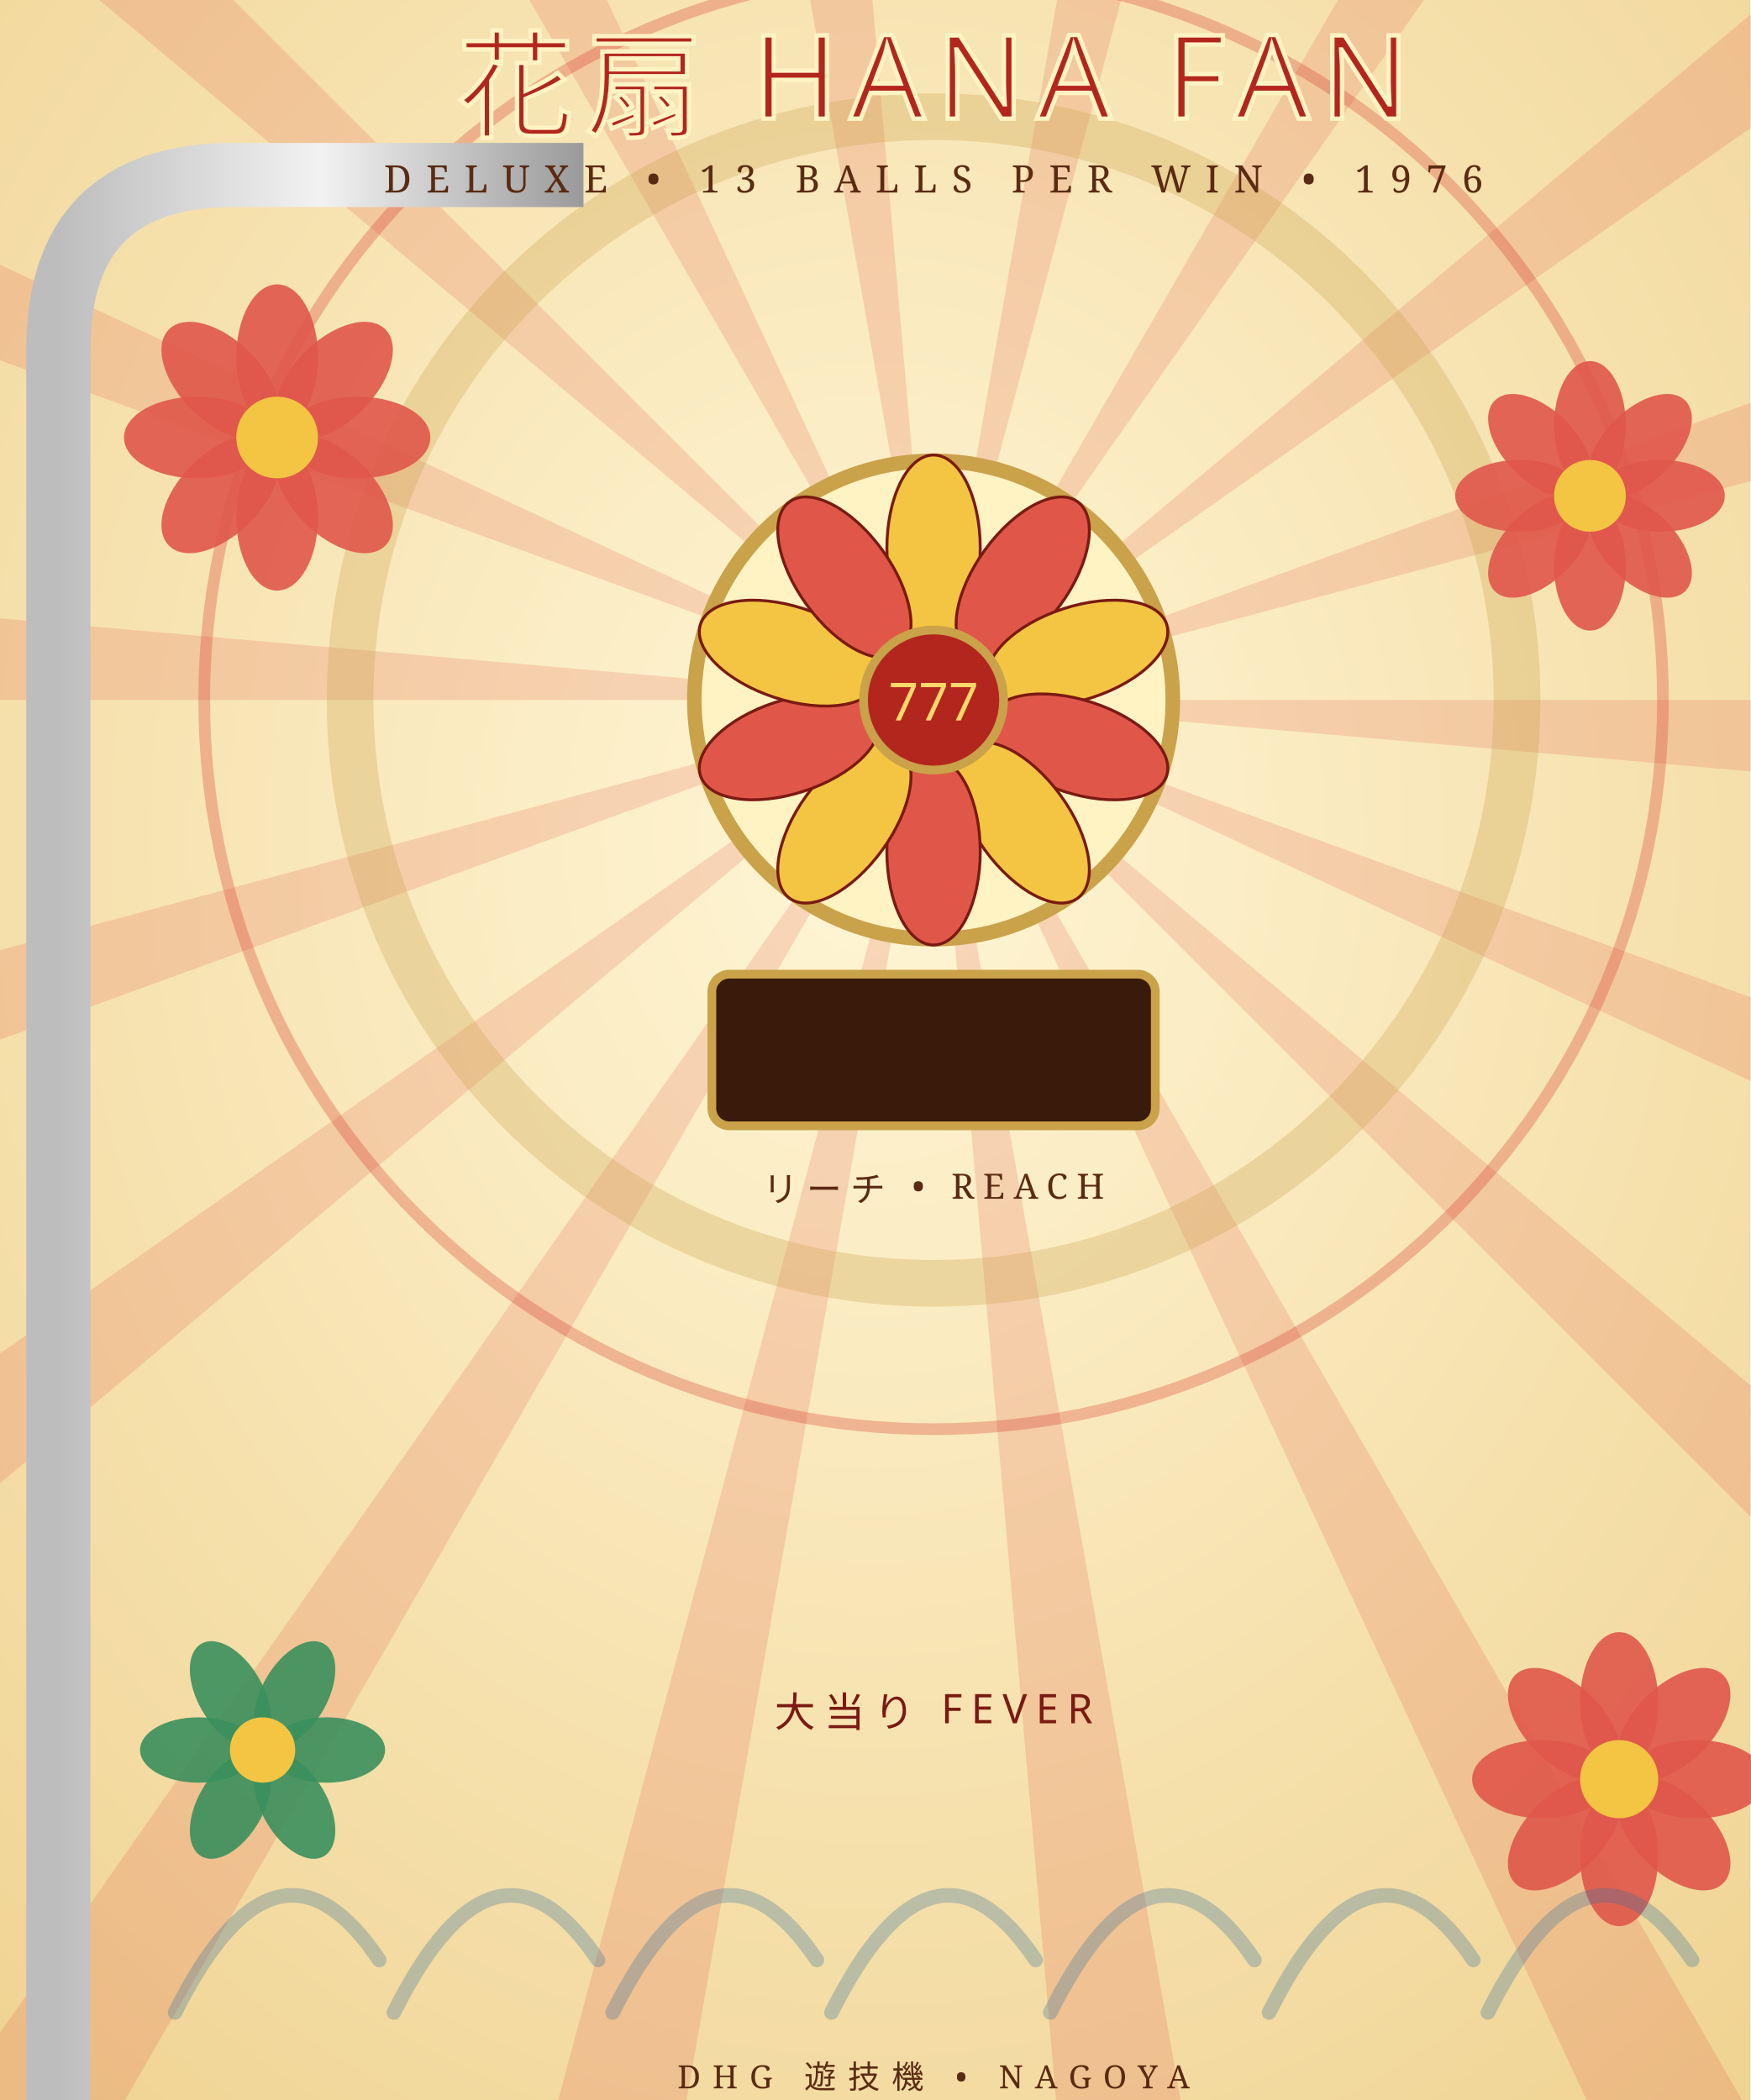
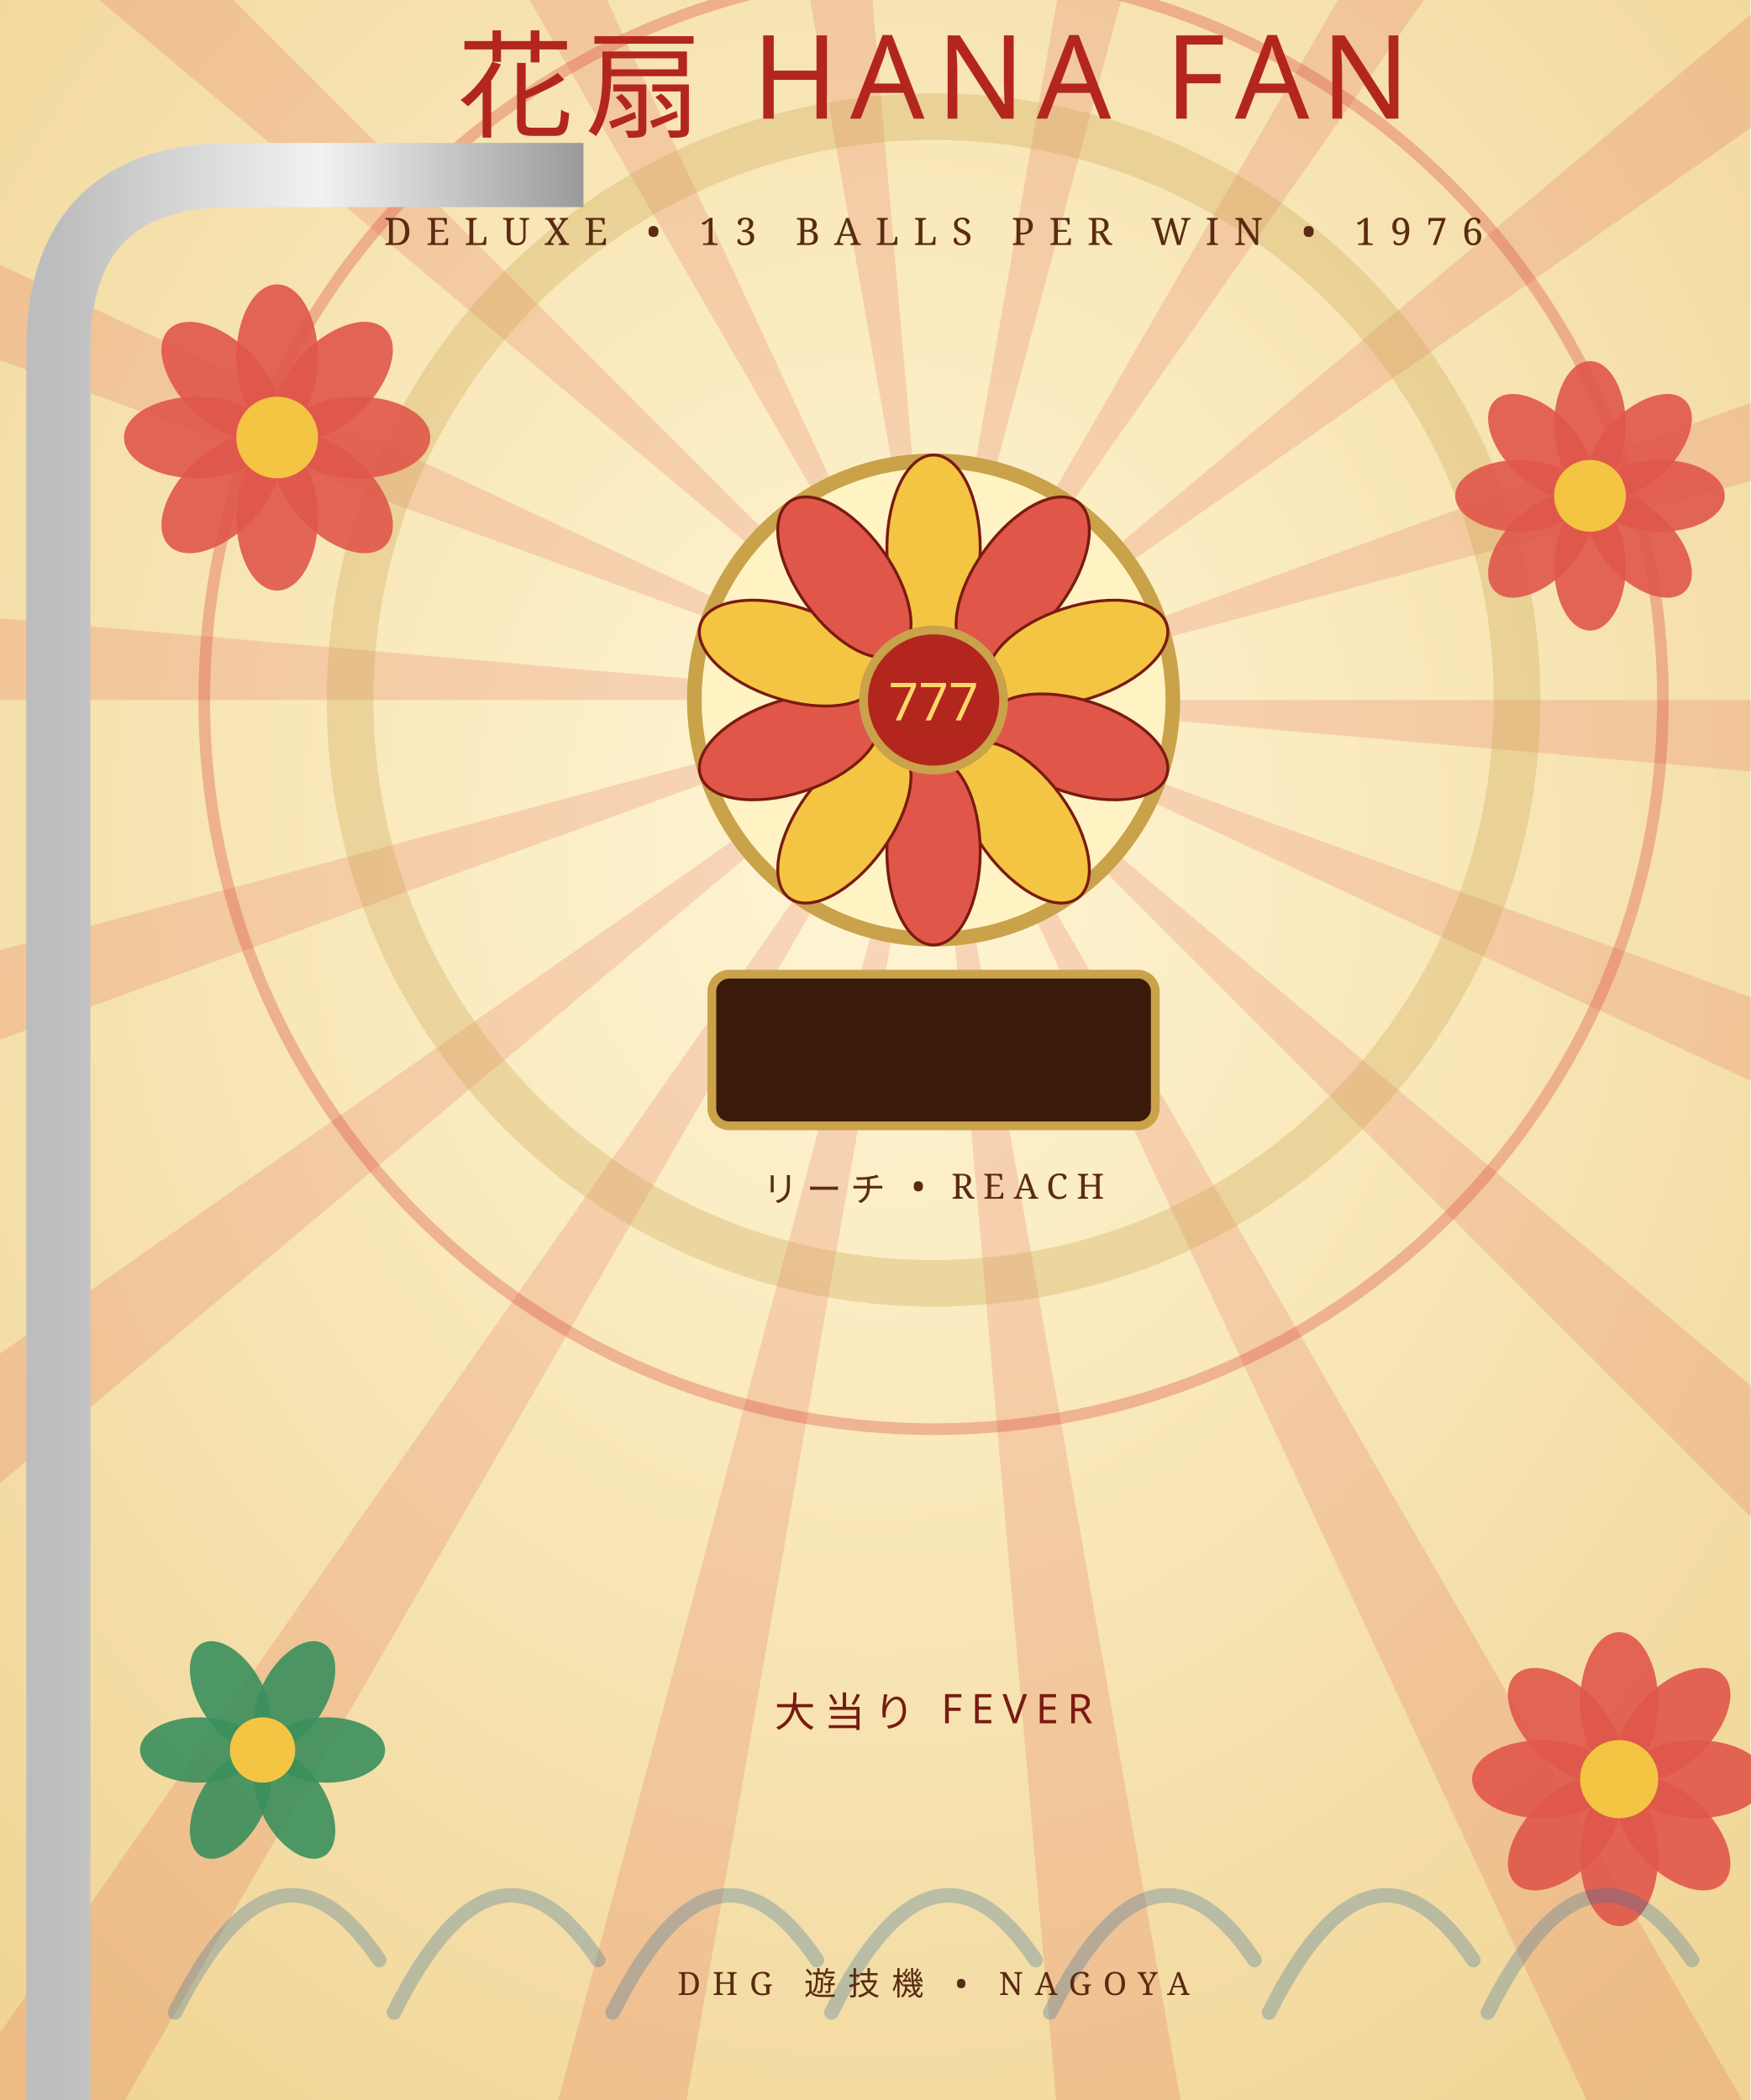
<svg xmlns="http://www.w3.org/2000/svg" viewBox="0 0 600 720" width="600" height="720">
  <defs>
    <radialGradient id="cel" cx="50%" cy="40%" r="75%">
      <stop offset="0" stop-color="#fff6d6" />
      <stop offset="1" stop-color="#f0d494" />
    </radialGradient>
    <linearGradient id="rail" x1="0" y1="0" x2="1" y2="0">
      <stop offset="0" stop-color="#bdbdbd" />
      <stop offset=".5" stop-color="#f2f2f2" />
      <stop offset="1" stop-color="#9a9a9a" />
    </linearGradient>
  </defs>
  <rect width="600" height="720" fill="url(#cel)" />
  <path d="M380.0 240.0 L1020.0 240.0 L1017.3 301.0 L379.8 245.2Z" fill="#d8352b" opacity="0.16" />
  <path d="M376.4 260.5 L977.8 479.4 L954.4 535.8 L374.4 265.4Z" fill="#d8352b" opacity="0.16" />
  <path d="M366.0 278.6 L856.2 690.0 L815.0 735.0 L362.4 282.4Z" fill="#d8352b" opacity="0.16" />
  <path d="M350.0 292.0 L670.0 846.2 L615.8 874.4 L345.4 294.4Z" fill="#d8352b" opacity="0.16" />
  <path d="M330.4 299.1 L441.6 929.4 L381.0 937.3 L325.2 299.8Z" fill="#d8352b" opacity="0.16" />
  <path d="M309.6 299.1 L198.4 929.4 L138.8 916.1 L304.5 298.0Z" fill="#d8352b" opacity="0.16" />
  <path d="M290.0 292.0 L-30.0 846.2 L-81.5 813.4 L285.6 289.1Z" fill="#d8352b" opacity="0.16" />
  <path d="M274.0 278.6 L-216.2 690.0 L-253.4 641.5 L270.9 274.4Z" fill="#d8352b" opacity="0.16" />
  <path d="M263.6 260.5 L-337.8 479.4 L-356.1 421.2 L262.0 255.5Z" fill="#d8352b" opacity="0.16" />
  <path d="M260.0 240.0 L-380.0 240.0 L-377.3 179.0 L260.2 234.8Z" fill="#d8352b" opacity="0.16" />
  <path d="M263.6 219.5 L-337.8 0.6 L-314.4 -55.8 L265.6 214.6Z" fill="#d8352b" opacity="0.16" />
  <path d="M274.0 201.4 L-216.2 -210.0 L-175.0 -255.0 L277.6 197.6Z" fill="#d8352b" opacity="0.16" />
  <path d="M290.0 188.0 L-30.0 -366.2 L24.2 -394.4 L294.6 185.6Z" fill="#d8352b" opacity="0.16" />
  <path d="M309.6 180.9 L198.4 -449.4 L259.0 -457.3 L314.8 180.2Z" fill="#d8352b" opacity="0.16" />
  <path d="M330.4 180.9 L441.6 -449.4 L501.2 -436.1 L335.5 182.0Z" fill="#d8352b" opacity="0.16" />
  <path d="M350.0 188.0 L670.0 -366.2 L721.5 -333.4 L354.4 190.9Z" fill="#d8352b" opacity="0.16" />
  <path d="M366.0 201.4 L856.2 -210.0 L893.4 -161.5 L369.1 205.6Z" fill="#d8352b" opacity="0.16" />
  <path d="M376.4 219.5 L977.8 0.6 L996.1 58.8 L378.0 224.5Z" fill="#d8352b" opacity="0.16" />
  <circle cx="320" cy="240" r="200" fill="none" stroke="#c9a24a" stroke-width="16" opacity=".3" />
  <circle cx="320" cy="240" r="250" fill="none" stroke="#d8352b" stroke-width="4" opacity=".3" />
  <ellipse cx="122.5" cy="150.0" rx="25.0" ry="14.0" transform="rotate(0 122.5 150.0)" fill="#e0574a" opacity=".9" />
  <ellipse cx="114.4" cy="169.4" rx="25.0" ry="14.0" transform="rotate(45 114.4 169.4)" fill="#e0574a" opacity=".9" />
  <ellipse cx="95.0" cy="177.5" rx="25.0" ry="14.0" transform="rotate(90 95.0 177.5)" fill="#e0574a" opacity=".9" />
  <ellipse cx="75.6" cy="169.4" rx="25.0" ry="14.0" transform="rotate(135 75.6 169.4)" fill="#e0574a" opacity=".9" />
  <ellipse cx="67.5" cy="150.0" rx="25.0" ry="14.0" transform="rotate(180 67.5 150.0)" fill="#e0574a" opacity=".9" />
  <ellipse cx="75.6" cy="130.6" rx="25.0" ry="14.0" transform="rotate(225 75.6 130.6)" fill="#e0574a" opacity=".9" />
  <ellipse cx="95.0" cy="122.5" rx="25.0" ry="14.0" transform="rotate(270 95.0 122.5)" fill="#e0574a" opacity=".9" />
  <ellipse cx="114.4" cy="130.6" rx="25.0" ry="14.0" transform="rotate(315 114.4 130.6)" fill="#e0574a" opacity=".9" />
  <circle cx="95" cy="150" r="14.0" fill="#f4c542" />
  <ellipse cx="569.2" cy="170.0" rx="22.0" ry="12.3" transform="rotate(0 569.2 170.0)" fill="#e0574a" opacity=".9" />
  <ellipse cx="562.1" cy="187.1" rx="22.0" ry="12.3" transform="rotate(45 562.1 187.1)" fill="#e0574a" opacity=".9" />
  <ellipse cx="545.0" cy="194.2" rx="22.0" ry="12.3" transform="rotate(90 545.0 194.2)" fill="#e0574a" opacity=".9" />
  <ellipse cx="527.9" cy="187.1" rx="22.0" ry="12.3" transform="rotate(135 527.9 187.1)" fill="#e0574a" opacity=".9" />
  <ellipse cx="520.8" cy="170.0" rx="22.0" ry="12.3" transform="rotate(180 520.8 170.0)" fill="#e0574a" opacity=".9" />
  <ellipse cx="527.9" cy="152.9" rx="22.0" ry="12.3" transform="rotate(225 527.9 152.9)" fill="#e0574a" opacity=".9" />
  <ellipse cx="545.0" cy="145.8" rx="22.0" ry="12.3" transform="rotate(270 545.0 145.8)" fill="#e0574a" opacity=".9" />
  <ellipse cx="562.1" cy="152.9" rx="22.0" ry="12.3" transform="rotate(315 562.1 152.9)" fill="#e0574a" opacity=".9" />
  <circle cx="545" cy="170" r="12.3" fill="#f4c542" />
  <ellipse cx="112.0" cy="600.0" rx="20.0" ry="11.2" transform="rotate(0 112.0 600.0)" fill="#3a8f5c" opacity=".9" />
  <ellipse cx="101.0" cy="619.1" rx="20.0" ry="11.2" transform="rotate(60 101.0 619.1)" fill="#3a8f5c" opacity=".9" />
  <ellipse cx="79.0" cy="619.1" rx="20.0" ry="11.2" transform="rotate(120 79.0 619.1)" fill="#3a8f5c" opacity=".9" />
  <ellipse cx="68.0" cy="600.0" rx="20.0" ry="11.2" transform="rotate(180 68.0 600.0)" fill="#3a8f5c" opacity=".9" />
  <ellipse cx="79.0" cy="580.9" rx="20.0" ry="11.2" transform="rotate(240 79.0 580.9)" fill="#3a8f5c" opacity=".9" />
  <ellipse cx="101.0" cy="580.9" rx="20.0" ry="11.2" transform="rotate(300 101.0 580.9)" fill="#3a8f5c" opacity=".9" />
  <circle cx="90" cy="600" r="11.2" fill="#f4c542" />
  <ellipse cx="581.4" cy="610.0" rx="24.0" ry="13.4" transform="rotate(0 581.4 610.0)" fill="#e0574a" opacity=".9" />
  <ellipse cx="573.7" cy="628.7" rx="24.0" ry="13.4" transform="rotate(45 573.7 628.7)" fill="#e0574a" opacity=".9" />
  <ellipse cx="555.0" cy="636.4" rx="24.0" ry="13.4" transform="rotate(90 555.0 636.4)" fill="#e0574a" opacity=".9" />
  <ellipse cx="536.3" cy="628.7" rx="24.0" ry="13.4" transform="rotate(135 536.3 628.7)" fill="#e0574a" opacity=".9" />
  <ellipse cx="528.6" cy="610.0" rx="24.0" ry="13.4" transform="rotate(180 528.6 610.0)" fill="#e0574a" opacity=".9" />
  <ellipse cx="536.3" cy="591.3" rx="24.0" ry="13.4" transform="rotate(225 536.3 591.3)" fill="#e0574a" opacity=".9" />
  <ellipse cx="555.0" cy="583.6" rx="24.0" ry="13.4" transform="rotate(270 555.0 583.6)" fill="#e0574a" opacity=".9" />
  <ellipse cx="573.7" cy="591.3" rx="24.0" ry="13.4" transform="rotate(315 573.7 591.3)" fill="#e0574a" opacity=".9" />
  <circle cx="555" cy="610" r="13.4" fill="#f4c542" />
  <path d="M60 690 q35 -70 70 -18" stroke="#2f6f9f" stroke-width="5" fill="none" opacity=".3" stroke-linecap="round" />
  <path d="M135 690 q35 -70 70 -18" stroke="#2f6f9f" stroke-width="5" fill="none" opacity=".3" stroke-linecap="round" />
  <path d="M210 690 q35 -70 70 -18" stroke="#2f6f9f" stroke-width="5" fill="none" opacity=".3" stroke-linecap="round" />
  <path d="M285 690 q35 -70 70 -18" stroke="#2f6f9f" stroke-width="5" fill="none" opacity=".3" stroke-linecap="round" />
  <path d="M360 690 q35 -70 70 -18" stroke="#2f6f9f" stroke-width="5" fill="none" opacity=".3" stroke-linecap="round" />
  <path d="M435 690 q35 -70 70 -18" stroke="#2f6f9f" stroke-width="5" fill="none" opacity=".3" stroke-linecap="round" />
  <path d="M510 690 q35 -70 70 -18" stroke="#2f6f9f" stroke-width="5" fill="none" opacity=".3" stroke-linecap="round" />
  <path d="M20 720 L20 120 Q20 60 80 60 L200 60" stroke="url(#rail)" stroke-width="22" fill="none" />
-   <text x="320" y="44" font-family="Impact, Arial Black, sans-serif" font-size="40" fill="#b3261e" stroke="#fff3c4" stroke-width="1.5" text-anchor="middle" letter-spacing="4">花扇 HANA FAN</text>
-   <text x="320" y="66" font-family="Georgia, serif" font-size="13" fill="#5a2b12" text-anchor="middle" letter-spacing="5">DELUXE • 13 BALLS PER WIN • 1976</text>
+   <text x="320" y="44" font-family="Impact, Arial Black, sans-serif" font-size="40" fill="#b3261e" text-anchor="middle" letter-spacing="4">花扇 HANA FAN</text>
+   <text x="320" y="84" font-family="Georgia, serif" font-size="13" fill="#5a2b12" text-anchor="middle" letter-spacing="5">DELUXE • 13 BALLS PER WIN • 1976</text>
  <circle cx="320" cy="240" r="82" fill="#fff3c4" stroke="#c9a24a" stroke-width="5" />
  <ellipse cx="320" cy="188" rx="16" ry="32" fill="#f4c542" stroke="#7a1a12" stroke-width="1" transform="rotate(0 320 240)" />
  <ellipse cx="320" cy="188" rx="16" ry="32" fill="#e0574a" stroke="#7a1a12" stroke-width="1" transform="rotate(36 320 240)" />
  <ellipse cx="320" cy="188" rx="16" ry="32" fill="#f4c542" stroke="#7a1a12" stroke-width="1" transform="rotate(72 320 240)" />
  <ellipse cx="320" cy="188" rx="16" ry="32" fill="#e0574a" stroke="#7a1a12" stroke-width="1" transform="rotate(108 320 240)" />
  <ellipse cx="320" cy="188" rx="16" ry="32" fill="#f4c542" stroke="#7a1a12" stroke-width="1" transform="rotate(144 320 240)" />
  <ellipse cx="320" cy="188" rx="16" ry="32" fill="#e0574a" stroke="#7a1a12" stroke-width="1" transform="rotate(180 320 240)" />
  <ellipse cx="320" cy="188" rx="16" ry="32" fill="#f4c542" stroke="#7a1a12" stroke-width="1" transform="rotate(216 320 240)" />
  <ellipse cx="320" cy="188" rx="16" ry="32" fill="#e0574a" stroke="#7a1a12" stroke-width="1" transform="rotate(252 320 240)" />
  <ellipse cx="320" cy="188" rx="16" ry="32" fill="#f4c542" stroke="#7a1a12" stroke-width="1" transform="rotate(288 320 240)" />
  <ellipse cx="320" cy="188" rx="16" ry="32" fill="#e0574a" stroke="#7a1a12" stroke-width="1" transform="rotate(324 320 240)" />
  <circle cx="320" cy="240" r="24" fill="#b3261e" stroke="#c9a24a" stroke-width="3" />
  <text x="320" y="247" font-family="Arial Black, sans-serif" font-size="18" fill="#ffd86b" text-anchor="middle">777</text>
  <rect x="244" y="334" width="152" height="52" rx="6" fill="#3a1a0a" stroke="#c9a24a" stroke-width="3" />
  <text x="320" y="412" font-family="Georgia, serif" font-size="12" fill="#5a2b12" text-anchor="middle" letter-spacing="3">リーチ • REACH</text>
  <text x="320" y="592" font-family="Arial Black, sans-serif" font-size="14" fill="#7a1a12" text-anchor="middle" letter-spacing="3">大当り FEVER</text>
-   <text x="320" y="716" font-family="Georgia, serif" font-size="11" fill="#5a2b12" text-anchor="middle" letter-spacing="4">DHG 遊技機 • NAGOYA</text>
+   <text x="320" y="684" font-family="Georgia, serif" font-size="11" fill="#5a2b12" text-anchor="middle" letter-spacing="4">DHG 遊技機 • NAGOYA</text>
</svg>
